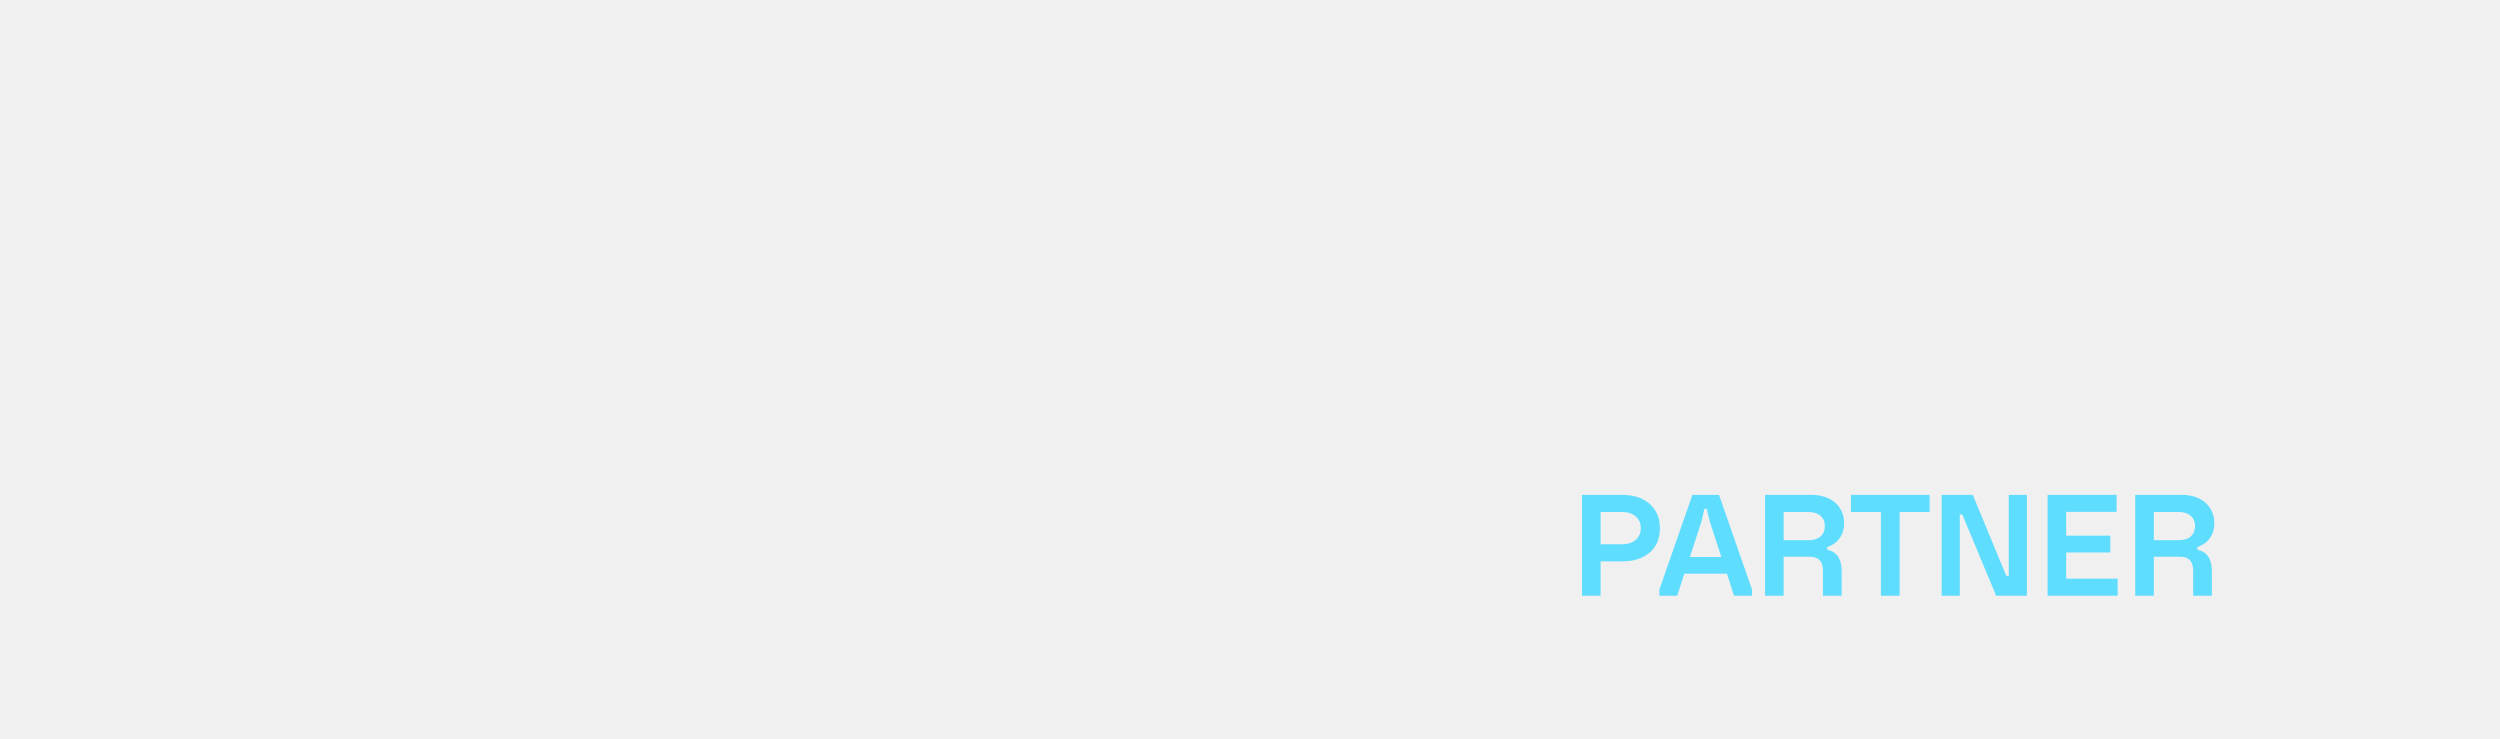
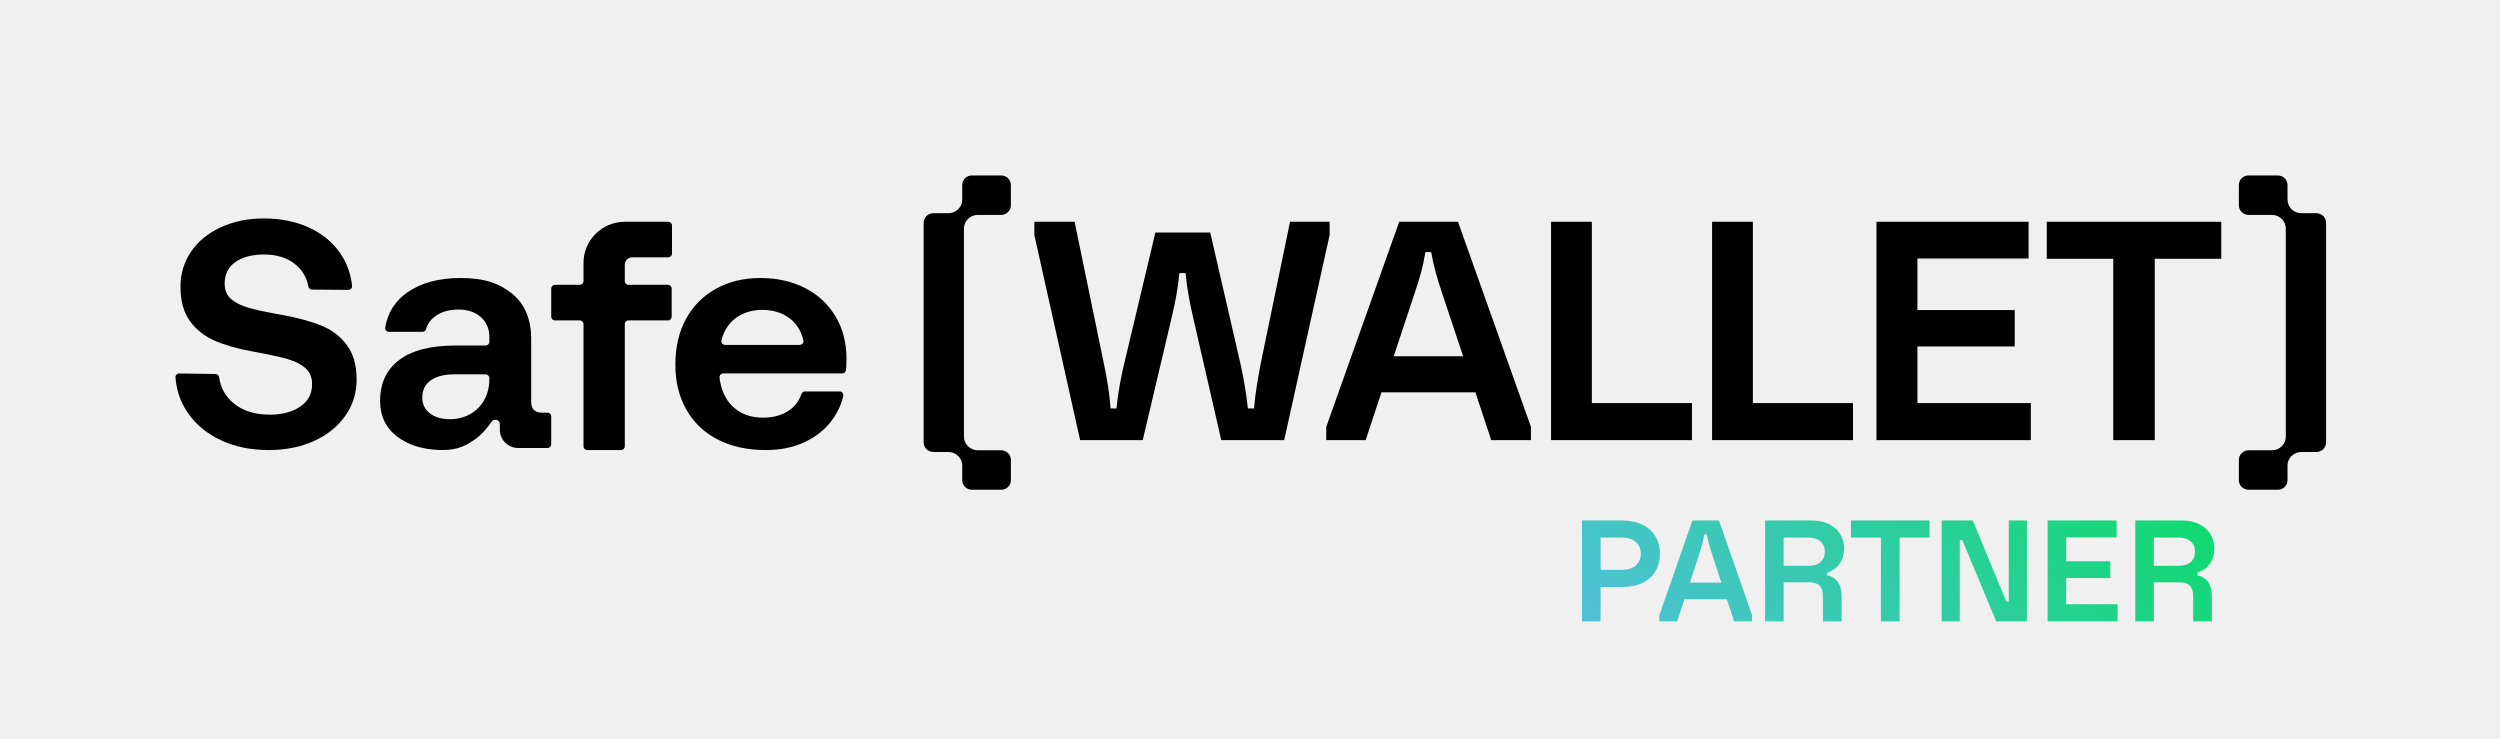
<svg xmlns="http://www.w3.org/2000/svg" width="342" height="101" viewBox="0 0 342 101" fill="none">
-   <style>
- 
- </style>
-   <g clip-path="url(#clip0_5425_112)">
-     <path d="M126.356 27.473V57.527C126.356 58.246 126.952 58.83 127.687 58.83H129.735C130.784 58.83 131.635 59.663 131.635 60.691V62.697C131.635 63.416 132.231 64 132.965 64H136.959C137.693 64 138.289 63.416 138.289 62.697V59.903C138.289 59.184 137.693 58.6 136.959 58.6H133.768C132.72 58.6 131.868 57.767 131.868 56.739V28.26C131.868 27.233 132.718 26.399 133.768 26.399H136.957C137.692 26.399 138.287 25.815 138.287 25.096V22.303C138.287 21.584 137.692 21 136.957 21H132.964C132.229 21 131.633 21.584 131.633 22.303V24.309C131.633 25.336 130.784 26.17 129.734 26.17H127.685C126.951 26.17 126.355 26.753 126.355 27.473H126.356Z" class="safe-theme" />
-     <path d="M318.208 57.525V27.473C318.208 26.753 317.613 26.17 316.878 26.17H314.829C313.781 26.17 312.93 25.337 312.93 24.309V22.303C312.93 21.584 312.334 21 311.6 21H307.606C306.872 21 306.276 21.584 306.276 22.303V25.097C306.276 25.816 306.872 26.4 307.606 26.4H310.797C311.845 26.4 312.696 27.232 312.696 28.261V56.739C312.696 57.766 311.846 58.6 310.797 58.6H307.608C306.873 58.6 306.277 59.184 306.277 59.903V62.697C306.277 63.416 306.873 64 307.608 64H311.601C312.336 64 312.931 63.416 312.931 62.697V60.691C312.931 59.664 313.781 58.831 314.831 58.831H316.88C317.614 58.831 318.21 58.247 318.21 57.527L318.208 57.525Z" class="safe-theme" />
-     <path d="M43.925 41.526C42.476 40.95 40.706 40.468 38.617 40.082H38.572C36.541 39.727 35.017 39.4 34.003 39.104C32.987 38.809 32.189 38.408 31.607 37.904C31.026 37.4 30.734 36.705 30.734 35.815C30.734 34.513 31.226 33.52 32.212 32.839C33.198 32.157 34.496 31.817 36.109 31.817C37.871 31.817 39.295 32.26 40.386 33.15C41.365 33.948 41.964 34.962 42.184 36.191C42.228 36.435 42.437 36.617 42.688 36.619L47.644 36.656C47.948 36.659 48.191 36.4 48.161 36.099C47.995 34.455 47.448 32.962 46.523 31.616C45.492 30.12 44.074 28.957 42.268 28.128C40.461 27.299 38.409 26.884 36.11 26.884C33.931 26.884 31.967 27.284 30.22 28.084C28.474 28.884 27.115 29.994 26.145 31.417C25.174 32.839 24.689 34.44 24.689 36.216C24.689 38.172 25.122 39.741 25.988 40.927C26.853 42.112 27.988 43.008 29.392 43.615C30.795 44.222 32.482 44.704 34.453 45.06L34.677 45.104C36.767 45.489 38.327 45.83 39.357 46.127C40.388 46.423 41.2 46.838 41.798 47.371C42.395 47.905 42.694 48.631 42.694 49.548C42.694 50.853 42.157 51.874 41.082 52.614C40.007 53.354 38.618 53.725 36.917 53.725C34.886 53.725 33.244 53.214 31.99 52.191C30.848 51.261 30.177 50.068 29.975 48.611C29.94 48.359 29.73 48.167 29.473 48.164L24.523 48.09C24.221 48.085 23.979 48.337 24.002 48.635C24.142 50.428 24.707 52.043 25.696 53.48C26.786 55.065 28.287 56.309 30.197 57.213C32.108 58.116 34.303 58.568 36.781 58.568C39.08 58.568 41.141 58.153 42.962 57.324C44.783 56.495 46.209 55.347 47.24 53.881C48.27 52.415 48.785 50.764 48.785 48.927C48.785 46.971 48.337 45.395 47.442 44.195C46.546 42.995 45.374 42.106 43.926 41.529L43.925 41.526Z" class="safe-theme" />
-     <path d="M74.887 53.45H74.108C73.658 53.45 73.304 53.332 73.049 53.092C72.794 52.854 72.666 52.466 72.666 51.928V43.374C72.666 40.656 71.794 38.589 70.051 37.172C68.308 35.755 66.256 35.032 63.04 35.032C60.005 35.032 57.633 35.687 55.77 36.971C54.073 38.141 53.049 39.744 52.699 41.782C52.645 42.098 52.884 42.389 53.208 42.389H57.789C58.019 42.389 58.225 42.239 58.286 42.02C58.495 41.265 58.957 40.651 59.67 40.173C60.497 39.62 61.479 39.345 62.772 39.345C65.209 39.345 66.943 40.838 66.943 43.062V43.758C66.943 44.042 66.711 44.271 66.426 44.271H62.276C58.911 44.271 56.356 44.928 54.613 46.241C52.87 47.555 51.998 49.421 51.998 51.838C51.998 53.929 52.794 55.571 54.388 56.765C55.583 57.661 57.011 58.177 58.482 58.404C59.607 58.577 60.76 58.641 61.887 58.46C63.066 58.273 64.025 57.789 64.984 57.101C65.845 56.483 66.564 55.691 67.221 54.724C67.54 54.179 68.38 54.397 68.38 55.029V55.788C68.38 57.167 69.504 58.287 70.894 58.287H74.889C75.176 58.287 75.407 58.056 75.407 57.773V53.965C75.407 53.681 75.174 53.452 74.889 53.452L74.887 53.45ZM66.94 48.837C66.94 49.942 66.706 50.905 66.242 51.726C65.266 53.447 63.52 54.345 61.553 54.345C60.41 54.345 59.493 54.076 58.803 53.54C58.112 53.001 57.766 52.286 57.766 51.389C57.766 50.375 58.15 49.592 58.915 49.039C59.682 48.488 60.77 48.211 62.183 48.211H66.423C66.709 48.211 66.94 48.441 66.94 48.724V48.837Z" class="safe-theme" />
-     <path d="M91.418 27.337H85.488C82.359 27.337 79.822 29.861 79.822 32.977V35.453C79.822 35.737 79.591 35.965 79.308 35.965H75.922C75.637 35.965 75.407 36.196 75.407 36.477V40.318C75.407 40.601 75.639 40.83 75.922 40.83H79.308C79.592 40.83 79.822 41.06 79.822 41.342V58.056C79.822 58.34 80.053 58.569 80.337 58.569H84.958C85.242 58.569 85.472 58.338 85.472 58.056V41.342C85.472 41.059 85.703 40.83 85.986 40.83H91.37C91.655 40.83 91.885 40.6 91.885 40.318V36.477C91.885 36.194 91.654 35.965 91.37 35.965H85.986C85.702 35.965 85.472 35.735 85.472 35.453V33.227C85.472 32.66 85.933 32.201 86.502 32.201H91.416C91.701 32.201 91.931 31.971 91.931 31.689V27.849C91.931 27.566 91.7 27.337 91.416 27.337H91.418Z" class="safe-theme" />
-     <path d="M114.275 40.242C113.258 38.57 111.868 37.285 110.107 36.389C108.346 35.492 106.31 35.032 104.005 35.032C101.699 35.032 99.708 35.53 97.947 36.501C96.185 37.473 94.819 38.846 93.847 40.623C92.876 42.401 92.39 44.484 92.39 46.873C92.39 49.263 92.892 51.258 93.893 53.034C94.895 54.812 96.329 56.179 98.197 57.135C100.064 58.092 102.258 58.568 104.779 58.568C106.723 58.568 108.462 58.218 109.995 57.516C111.527 56.814 112.766 55.851 113.707 54.625C114.513 53.577 115.063 52.429 115.357 51.182C115.433 50.858 115.185 50.548 114.847 50.548H110.132C109.906 50.548 109.708 50.692 109.636 50.902C109.304 51.868 108.717 52.63 107.876 53.192C106.934 53.818 105.766 54.133 104.369 54.133C103.215 54.133 102.205 53.895 101.339 53.417C100.474 52.939 99.791 52.267 99.289 51.4C99.091 51.058 98.93 50.697 98.801 50.324C98.662 49.924 98.563 49.511 98.494 49.094C98.47 48.948 98.448 48.801 98.431 48.654C98.395 48.35 98.641 48.085 98.952 48.085H115.211C115.476 48.085 115.701 47.893 115.731 47.634C115.753 47.445 115.769 47.252 115.776 47.054C115.791 46.696 115.798 46.367 115.798 46.068C115.798 43.857 115.289 41.916 114.272 40.242H114.275ZM109.39 44.185H99.207C98.872 44.185 98.622 43.88 98.695 43.56C98.858 42.857 99.139 42.222 99.54 41.654C100.057 40.922 100.725 40.362 101.544 39.974C102.364 39.585 103.259 39.392 104.23 39.392C105.81 39.392 107.116 39.81 108.147 40.646C109.033 41.364 109.618 42.334 109.9 43.559C109.975 43.88 109.724 44.187 109.39 44.187V44.185Z" class="safe-theme" />
-     <path d="M141.501 27.337H147.005L151.044 46.906C151.444 48.811 151.754 50.672 151.931 52.88H152.731C152.953 50.715 153.308 48.811 153.752 46.906L158.056 28.809H165.559L169.73 46.906C170.13 48.767 170.484 50.715 170.707 52.88H171.551C171.728 50.672 172.084 48.854 172.438 46.863L176.477 27.337H181.892V29.155L175.677 57.209H167.067L163.205 40.368C162.762 38.42 162.406 36.645 162.185 34.351H161.341C161.118 36.646 160.764 38.377 160.321 40.283L156.326 57.211H147.76L141.501 29.157V27.338V27.337Z" class="safe-theme" />
-     <path d="M199.451 27.337L209.432 55.392V57.211H204L201.837 50.673H188.985L186.821 57.211H181.433V55.392L191.414 27.337H199.451ZM190.663 45.738H200.158L197.243 36.992C196.58 35.001 196.138 33.442 195.786 31.493H194.99C194.682 33.442 194.24 35 193.577 36.948L190.662 45.737L190.663 45.738Z" class="safe-theme" />
-     <path d="M212.185 27.337H217.762V52.145H231.462V57.211H212.185V27.337Z" class="safe-theme" />
-     <path d="M234.215 27.337H239.792V52.145H253.493V57.211H234.215V27.337Z" class="safe-theme" />
-     <path d="M256.705 27.337H277.51V32.359H262.303V39.416H275.614V44.395H262.303V52.145H277.819V57.211H256.705V27.337Z" class="safe-theme" />
-     <path d="M303.867 27.337V32.402H294.773V57.211H289.094V32.402H280V27.337H303.867Z" class="safe-theme" />
-   </g>
-   <path d="M216.42 67.7H221.92C222.987 67.7 223.907 67.893 224.68 68.28C225.453 68.653 226.047 69.187 226.46 69.88C226.873 70.56 227.08 71.353 227.08 72.26C227.08 73.167 226.873 73.967 226.46 74.66C226.047 75.34 225.453 75.867 224.68 76.24C223.907 76.613 222.987 76.8 221.92 76.8H218.96V81.5H216.42V67.7ZM221.84 70.04H218.96V74.46H221.84C222.667 74.46 223.307 74.26 223.76 73.86C224.227 73.46 224.46 72.927 224.46 72.26C224.46 71.58 224.227 71.04 223.76 70.64C223.307 70.24 222.667 70.04 221.84 70.04ZM231.521 67.7H235.161L239.681 80.66V81.5H237.221L236.241 78.48H230.421L229.441 81.5H227.001V80.66L231.521 67.7ZM231.181 76.2H235.481L234.161 72.16C233.854 71.227 233.634 70.38 233.501 69.62H233.141C233.021 70.367 232.808 71.207 232.501 72.14L231.181 76.2ZM247.799 67.7C248.732 67.7 249.532 67.867 250.199 68.2C250.879 68.533 251.392 68.993 251.739 69.58C252.099 70.167 252.279 70.827 252.279 71.56C252.279 72.347 252.079 73.027 251.679 73.6C251.279 74.173 250.706 74.587 249.959 74.84V75.2C250.679 75.373 251.186 75.707 251.479 76.2C251.786 76.68 251.939 77.327 251.939 78.14V81.5H249.379V78.08C249.379 77.413 249.226 76.927 248.919 76.62C248.626 76.313 248.166 76.16 247.539 76.16H243.999V81.5H241.459V67.7H247.799ZM243.999 70.04V73.9H247.379C248.112 73.9 248.672 73.727 249.059 73.38C249.446 73.02 249.639 72.553 249.639 71.98C249.639 71.393 249.446 70.927 249.059 70.58C248.672 70.22 248.112 70.04 247.379 70.04H243.999ZM253.209 67.7H263.969V70.04H259.869V81.5H257.309V70.04H253.209V67.7ZM265.619 81.5V67.7H269.879L274.459 78.78H274.799V67.7H277.279V81.5H273.079L268.439 70.38H268.099V81.5H265.619ZM280.111 81.5V67.7H289.551V70.02H282.651V73.28H288.691V75.58H282.651V79.16H289.691V81.5H280.111ZM298.444 67.7C299.377 67.7 300.177 67.867 300.844 68.2C301.524 68.533 302.037 68.993 302.384 69.58C302.744 70.167 302.924 70.827 302.924 71.56C302.924 72.347 302.724 73.027 302.324 73.6C301.924 74.173 301.35 74.587 300.604 74.84V75.2C301.324 75.373 301.83 75.707 302.124 76.2C302.43 76.68 302.584 77.327 302.584 78.14V81.5H300.024V78.08C300.024 77.413 299.87 76.927 299.564 76.62C299.27 76.313 298.81 76.16 298.184 76.16H294.644V81.5H292.104V67.7H298.444ZM294.644 70.04V73.9H298.024C298.757 73.9 299.317 73.727 299.704 73.38C300.09 73.02 300.284 72.553 300.284 71.98C300.284 71.393 300.09 70.927 299.704 70.58C299.317 70.22 298.757 70.04 298.024 70.04H294.644Z" fill="url(#paint0_linear_5425_112)" />
+   <path d="M126.356 30.473V60.527C126.356 61.246 126.952 61.83 127.687 61.83H129.735C130.784 61.83 131.635 62.663 131.635 63.691V65.697C131.635 66.416 132.231 67 132.965 67H136.959C137.693 67 138.289 66.416 138.289 65.697V62.903C138.289 62.184 137.693 61.6 136.959 61.6H133.768C132.72 61.6 131.868 60.767 131.868 59.739V31.26C131.868 30.233 132.718 29.399 133.768 29.399H136.957C137.692 29.399 138.287 28.815 138.287 28.096V25.303C138.287 24.584 137.692 24 136.957 24H132.964C132.229 24 131.633 24.584 131.633 25.303V27.309C131.633 28.336 130.784 29.17 129.734 29.17H127.685C126.951 29.17 126.355 29.753 126.355 30.473H126.356Z" fill="currentColor" />
+   <path d="M318.208 60.525V30.473C318.208 29.753 317.613 29.17 316.878 29.17H314.829C313.781 29.17 312.93 28.337 312.93 27.309V25.303C312.93 24.584 312.334 24 311.6 24H307.606C306.872 24 306.276 24.584 306.276 25.303V28.097C306.276 28.816 306.872 29.4 307.606 29.4H310.797C311.845 29.4 312.696 30.232 312.696 31.261V59.739C312.696 60.766 311.846 61.6 310.797 61.6H307.608C306.873 61.6 306.277 62.184 306.277 62.903V65.697C306.277 66.416 306.873 67 307.608 67H311.601C312.336 67 312.931 66.416 312.931 65.697V63.691C312.931 62.664 313.781 61.831 314.831 61.831H316.88C317.614 61.831 318.21 61.247 318.21 60.527L318.208 60.525Z" fill="currentColor" />
+   <path d="M43.925 44.526C42.476 43.95 40.706 43.468 38.617 43.082H38.572C36.541 42.727 35.017 42.4 34.003 42.104C32.987 41.809 32.189 41.408 31.607 40.904C31.026 40.4 30.734 39.705 30.734 38.815C30.734 37.513 31.226 36.52 32.212 35.839C33.198 35.157 34.496 34.816 36.109 34.816C37.871 34.816 39.295 35.26 40.386 36.149C41.365 36.948 41.964 37.962 42.184 39.19C42.228 39.435 42.437 39.617 42.688 39.618L47.644 39.656C47.948 39.659 48.191 39.4 48.161 39.099C47.995 37.455 47.448 35.962 46.523 34.616C45.492 33.12 44.074 31.957 42.268 31.128C40.461 30.299 38.409 29.884 36.11 29.884C33.931 29.884 31.967 30.284 30.22 31.084C28.474 31.884 27.115 32.994 26.145 34.417C25.174 35.839 24.689 37.439 24.689 39.216C24.689 41.172 25.122 42.741 25.988 43.927C26.853 45.112 27.988 46.008 29.392 46.615C30.795 47.222 32.482 47.703 34.453 48.06L34.677 48.104C36.767 48.489 38.327 48.83 39.357 49.127C40.388 49.423 41.2 49.838 41.798 50.371C42.395 50.905 42.694 51.631 42.694 52.548C42.694 53.853 42.157 54.874 41.082 55.614C40.007 56.354 38.618 56.725 36.917 56.725C34.886 56.725 33.244 56.214 31.99 55.191C30.848 54.261 30.177 53.068 29.975 51.611C29.94 51.359 29.73 51.167 29.473 51.164L24.523 51.09C24.221 51.085 23.979 51.337 24.002 51.635C24.142 53.428 24.707 55.043 25.696 56.48C26.786 58.065 28.287 59.309 30.197 60.213C32.108 61.116 34.303 61.568 36.781 61.568C39.08 61.568 41.141 61.153 42.962 60.324C44.783 59.495 46.209 58.347 47.24 56.881C48.27 55.415 48.785 53.764 48.785 51.927C48.785 49.971 48.337 48.395 47.442 47.195C46.546 45.995 45.374 45.106 43.926 44.529L43.925 44.526Z" fill="currentColor" />
+   <path d="M74.887 56.45H74.108C73.658 56.45 73.304 56.332 73.049 56.092C72.794 55.854 72.666 55.466 72.666 54.928V46.374C72.666 43.656 71.794 41.589 70.051 40.172C68.308 38.755 66.256 38.032 63.04 38.032C60.005 38.032 57.633 38.687 55.77 39.971C54.073 41.141 53.049 42.744 52.699 44.782C52.645 45.098 52.884 45.389 53.208 45.389H57.789C58.019 45.389 58.225 45.239 58.286 45.02C58.495 44.265 58.957 43.651 59.67 43.173C60.497 42.62 61.479 42.345 62.772 42.345C65.209 42.345 66.943 43.838 66.943 46.062V46.758C66.943 47.042 66.711 47.271 66.426 47.271H62.276C58.911 47.271 56.356 47.928 54.613 49.241C52.87 50.555 51.998 52.421 51.998 54.838C51.998 56.929 52.794 58.571 54.388 59.765C55.583 60.661 57.011 61.177 58.482 61.404C59.607 61.577 60.76 61.641 61.887 61.46C63.066 61.273 64.025 60.789 64.984 60.101C65.845 59.483 66.564 58.691 67.221 57.724C67.54 57.179 68.38 57.397 68.38 58.029V58.788C68.38 60.167 69.504 61.287 70.894 61.287H74.889C75.176 61.287 75.407 61.056 75.407 60.773V56.965C75.407 56.681 75.174 56.452 74.889 56.452L74.887 56.45ZM66.94 51.837C66.94 52.942 66.706 53.905 66.242 54.726C65.266 56.447 63.52 57.345 61.553 57.345C60.41 57.345 59.493 57.076 58.803 56.54C58.112 56.001 57.766 55.286 57.766 54.389C57.766 53.375 58.15 52.592 58.915 52.039C59.682 51.488 60.77 51.211 62.183 51.211H66.423C66.709 51.211 66.94 51.441 66.94 51.724V51.837Z" fill="currentColor" />
+   <path d="M91.418 30.337H85.488C82.359 30.337 79.822 32.861 79.822 35.977V38.453C79.822 38.737 79.591 38.965 79.308 38.965H75.922C75.637 38.965 75.407 39.196 75.407 39.477V43.318C75.407 43.601 75.639 43.83 75.922 43.83H79.308C79.592 43.83 79.822 44.06 79.822 44.342V61.056C79.822 61.34 80.053 61.569 80.337 61.569H84.958C85.242 61.569 85.472 61.338 85.472 61.056V44.342C85.472 44.059 85.703 43.83 85.986 43.83H91.37C91.655 43.83 91.885 43.6 91.885 43.318V39.477C91.885 39.194 91.654 38.965 91.37 38.965H85.986C85.702 38.965 85.472 38.735 85.472 38.453V36.227C85.472 35.66 85.933 35.201 86.502 35.201H91.416C91.701 35.201 91.931 34.971 91.931 34.689V30.849C91.931 30.566 91.7 30.337 91.416 30.337H91.418Z" fill="currentColor" />
+   <path d="M114.275 43.242C113.258 41.57 111.868 40.285 110.107 39.389C108.346 38.492 106.31 38.032 104.005 38.032C101.699 38.032 99.708 38.53 97.947 39.501C96.185 40.473 94.819 41.846 93.847 43.623C92.876 45.401 92.39 47.484 92.39 49.873C92.39 52.263 92.892 54.258 93.893 56.034C94.895 57.812 96.329 59.179 98.197 60.135C100.064 61.092 102.258 61.568 104.779 61.568C106.723 61.568 108.462 61.218 109.995 60.516C111.527 59.814 112.766 58.851 113.707 57.625C114.513 56.577 115.063 55.429 115.357 54.182C115.433 53.858 115.185 53.548 114.847 53.548H110.132C109.906 53.548 109.708 53.692 109.636 53.902C109.304 54.868 108.717 55.63 107.876 56.192C106.934 56.818 105.766 57.133 104.369 57.133C103.215 57.133 102.205 56.895 101.339 56.417C100.474 55.939 99.791 55.267 99.289 54.4C99.091 54.058 98.93 53.697 98.801 53.324C98.662 52.924 98.563 52.511 98.494 52.094C98.47 51.948 98.448 51.801 98.431 51.654C98.395 51.35 98.641 51.085 98.952 51.085H115.211C115.476 51.085 115.701 50.893 115.731 50.634C115.753 50.445 115.769 50.252 115.776 50.054C115.791 49.696 115.798 49.367 115.798 49.068C115.798 46.857 115.289 44.916 114.272 43.242H114.275ZM109.39 47.185H99.207C98.872 47.185 98.622 46.88 98.695 46.56C98.858 45.857 99.139 45.222 99.54 44.654C100.057 43.922 100.725 43.362 101.544 42.974C102.364 42.585 103.259 42.392 104.23 42.392C105.81 42.392 107.116 42.81 108.147 43.646C109.033 44.364 109.618 45.334 109.9 46.559C109.975 46.88 109.724 47.187 109.39 47.187V47.185Z" fill="currentColor" />
+   <path d="M141.501 30.337H147.005L151.044 49.906C151.444 51.811 151.754 53.672 151.931 55.88H152.731C152.953 53.715 153.308 51.811 153.752 49.906L158.056 31.809H165.559L169.73 49.906C170.13 51.767 170.484 53.715 170.707 55.88H171.551C171.728 53.672 172.084 51.854 172.438 49.863L176.477 30.337H181.892V32.155L175.677 60.209H167.067L163.205 43.368C162.762 41.42 162.406 39.645 162.185 37.351H161.341C161.118 39.646 160.764 41.377 160.321 43.283L156.326 60.211H147.76L141.501 32.157V30.337Z" fill="currentColor" />
+   <path d="M199.451 30.337L209.432 58.392V60.211H204L201.837 53.673H188.985L186.821 60.211H181.433V58.392L191.414 30.337H199.451ZM190.663 48.738H200.158L197.243 39.992C196.58 38.001 196.138 36.442 195.786 34.493H194.99C194.682 36.442 194.24 38 193.577 39.948L190.662 48.737L190.663 48.738Z" fill="currentColor" />
+   <path d="M212.185 30.337H217.762V55.145H231.462V60.211H212.185V30.337Z" fill="currentColor" />
+   <path d="M234.215 30.337H239.792V55.145H253.493V60.211H234.215V30.337Z" fill="currentColor" />
+   <path d="M256.705 30.337H277.51V35.359H262.303V42.416H275.614V47.395H262.303V55.145H277.819V60.211H256.705V30.337Z" fill="currentColor" />
+   <path d="M303.867 30.337V35.402H294.773V60.211H289.094V35.402H280V30.337H303.867Z" fill="currentColor" />
+   <path d="M216.42 71.2H221.92C222.987 71.2 223.907 71.393 224.68 71.78C225.453 72.153 226.047 72.687 226.46 73.38C226.873 74.06 227.08 74.853 227.08 75.76C227.08 76.667 226.873 77.467 226.46 78.16C226.047 78.84 225.453 79.367 224.68 79.74C223.907 80.113 222.987 80.3 221.92 80.3H218.96V85H216.42V71.2ZM221.84 73.54H218.96V77.96H221.84C222.667 77.96 223.307 77.76 223.76 77.36C224.227 76.96 224.46 76.427 224.46 75.76C224.46 75.08 224.227 74.54 223.76 74.14C223.307 73.74 222.667 73.54 221.84 73.54Z" fill="url(#paint0_linear_5425_96)" />
+   <path d="M231.521 71.2H235.161L239.681 84.16V85H237.221L236.241 81.98H230.421L229.441 85H227.001V84.16L231.521 71.2ZM231.181 79.7H235.481L234.161 75.66C233.854 74.727 233.634 73.88 233.501 73.12H233.141C233.021 73.867 232.808 74.707 232.501 75.64L231.181 79.7Z" fill="url(#paint1_linear_5425_96)" />
+   <path d="M247.799 71.2C248.732 71.2 249.532 71.367 250.199 71.7C250.879 72.033 251.392 72.493 251.739 73.08C252.099 73.667 252.279 74.327 252.279 75.06C252.279 75.847 252.079 76.527 251.679 77.1C251.279 77.673 250.706 78.087 249.959 78.34V78.7C250.679 78.873 251.186 79.207 251.479 79.7C251.786 80.18 251.939 80.827 251.939 81.64V85H249.379V81.58C249.379 80.913 249.226 80.427 248.919 80.12C248.626 79.813 248.166 79.66 247.539 79.66H243.999V85H241.459V71.2H247.799ZM243.999 73.54V77.4H247.379C248.112 77.4 248.672 77.227 249.059 76.88C249.446 76.52 249.639 76.053 249.639 75.48C249.639 74.893 249.446 74.427 249.059 74.08C248.672 73.72 248.112 73.54 247.379 73.54H243.999Z" fill="url(#paint2_linear_5425_96)" />
+   <path d="M253.209 71.2H263.969V73.54H259.869V85H257.309V73.54H253.209V71.2Z" fill="url(#paint3_linear_5425_96)" />
+   <path d="M265.619 85V71.2H269.879L274.459 82.28H274.799V71.2H277.279V85H273.079L268.439 73.88H268.099V85H265.619Z" fill="url(#paint4_linear_5425_96)" />
+   <path d="M280.111 85V71.2H289.551V73.52H282.651V76.78H288.691V79.08H282.651V82.66H289.691V85H280.111Z" fill="url(#paint5_linear_5425_96)" />
+   <path d="M298.444 71.2C299.377 71.2 300.177 71.367 300.844 71.7C301.524 72.033 302.037 72.493 302.384 73.08C302.744 73.667 302.924 74.327 302.924 75.06C302.924 75.847 302.724 76.527 302.324 77.1C301.924 77.673 301.35 78.087 300.604 78.34V78.7C301.324 78.873 301.83 79.207 302.124 79.7C302.43 80.18 302.584 80.827 302.584 81.64V85H300.024V81.58C300.024 80.913 299.87 80.427 299.564 80.12C299.27 79.813 298.81 79.66 298.184 79.66H294.644V85H292.104V71.2H298.444ZM294.644 73.54V77.4H298.024C298.757 77.4 299.317 77.227 299.704 76.88C300.09 76.52 300.284 76.053 300.284 75.48C300.284 74.893 300.09 74.427 299.704 74.08C299.317 73.72 298.757 73.54 298.024 73.54H294.644Z" fill="url(#paint6_linear_5425_96)" />
  <defs>
-     <linearGradient id="paint0_linear_5425_112" x1="306.277" y1="67.49" x2="257.251" y2="121.718" gradientUnits="userSpaceOnUse">
-       <stop offset="0.033" stop-color="#5FDDFF" />
-       <stop offset="1" stop-color="#5FDDFF" />
+     <linearGradient id="paint0_linear_5425_96" x1="306.277" y1="70.99" x2="257.251" y2="125.218" gradientUnits="userSpaceOnUse">
+       <stop offset="0.033" stop-color="#0FDA6D" />
+       <stop offset="1" stop-color="#52BFDC" />
    </linearGradient>
-     <clipPath id="clip0_5425_112">
-       <rect width="294.211" height="43" fill="white" transform="translate(24 21)" />
-     </clipPath>
+     <linearGradient id="paint1_linear_5425_96" x1="306.277" y1="70.99" x2="257.251" y2="125.218" gradientUnits="userSpaceOnUse">
+       <stop offset="0.033" stop-color="#0FDA6D" />
+       <stop offset="1" stop-color="#52BFDC" />
+     </linearGradient>
+     <linearGradient id="paint2_linear_5425_96" x1="306.277" y1="70.99" x2="257.251" y2="125.218" gradientUnits="userSpaceOnUse">
+       <stop offset="0.033" stop-color="#0FDA6D" />
+       <stop offset="1" stop-color="#52BFDC" />
+     </linearGradient>
+     <linearGradient id="paint3_linear_5425_96" x1="306.277" y1="70.99" x2="257.251" y2="125.218" gradientUnits="userSpaceOnUse">
+       <stop offset="0.033" stop-color="#0FDA6D" />
+       <stop offset="1" stop-color="#52BFDC" />
+     </linearGradient>
+     <linearGradient id="paint4_linear_5425_96" x1="306.277" y1="70.99" x2="257.251" y2="125.218" gradientUnits="userSpaceOnUse">
+       <stop offset="0.033" stop-color="#0FDA6D" />
+       <stop offset="1" stop-color="#52BFDC" />
+     </linearGradient>
+     <linearGradient id="paint5_linear_5425_96" x1="306.277" y1="70.99" x2="257.251" y2="125.218" gradientUnits="userSpaceOnUse">
+       <stop offset="0.033" stop-color="#0FDA6D" />
+       <stop offset="1" stop-color="#52BFDC" />
+     </linearGradient>
+     <linearGradient id="paint6_linear_5425_96" x1="306.277" y1="70.99" x2="257.251" y2="125.218" gradientUnits="userSpaceOnUse">
+       <stop offset="0.033" stop-color="#0FDA6D" />
+       <stop offset="1" stop-color="#52BFDC" />
+     </linearGradient>
  </defs>
</svg>
